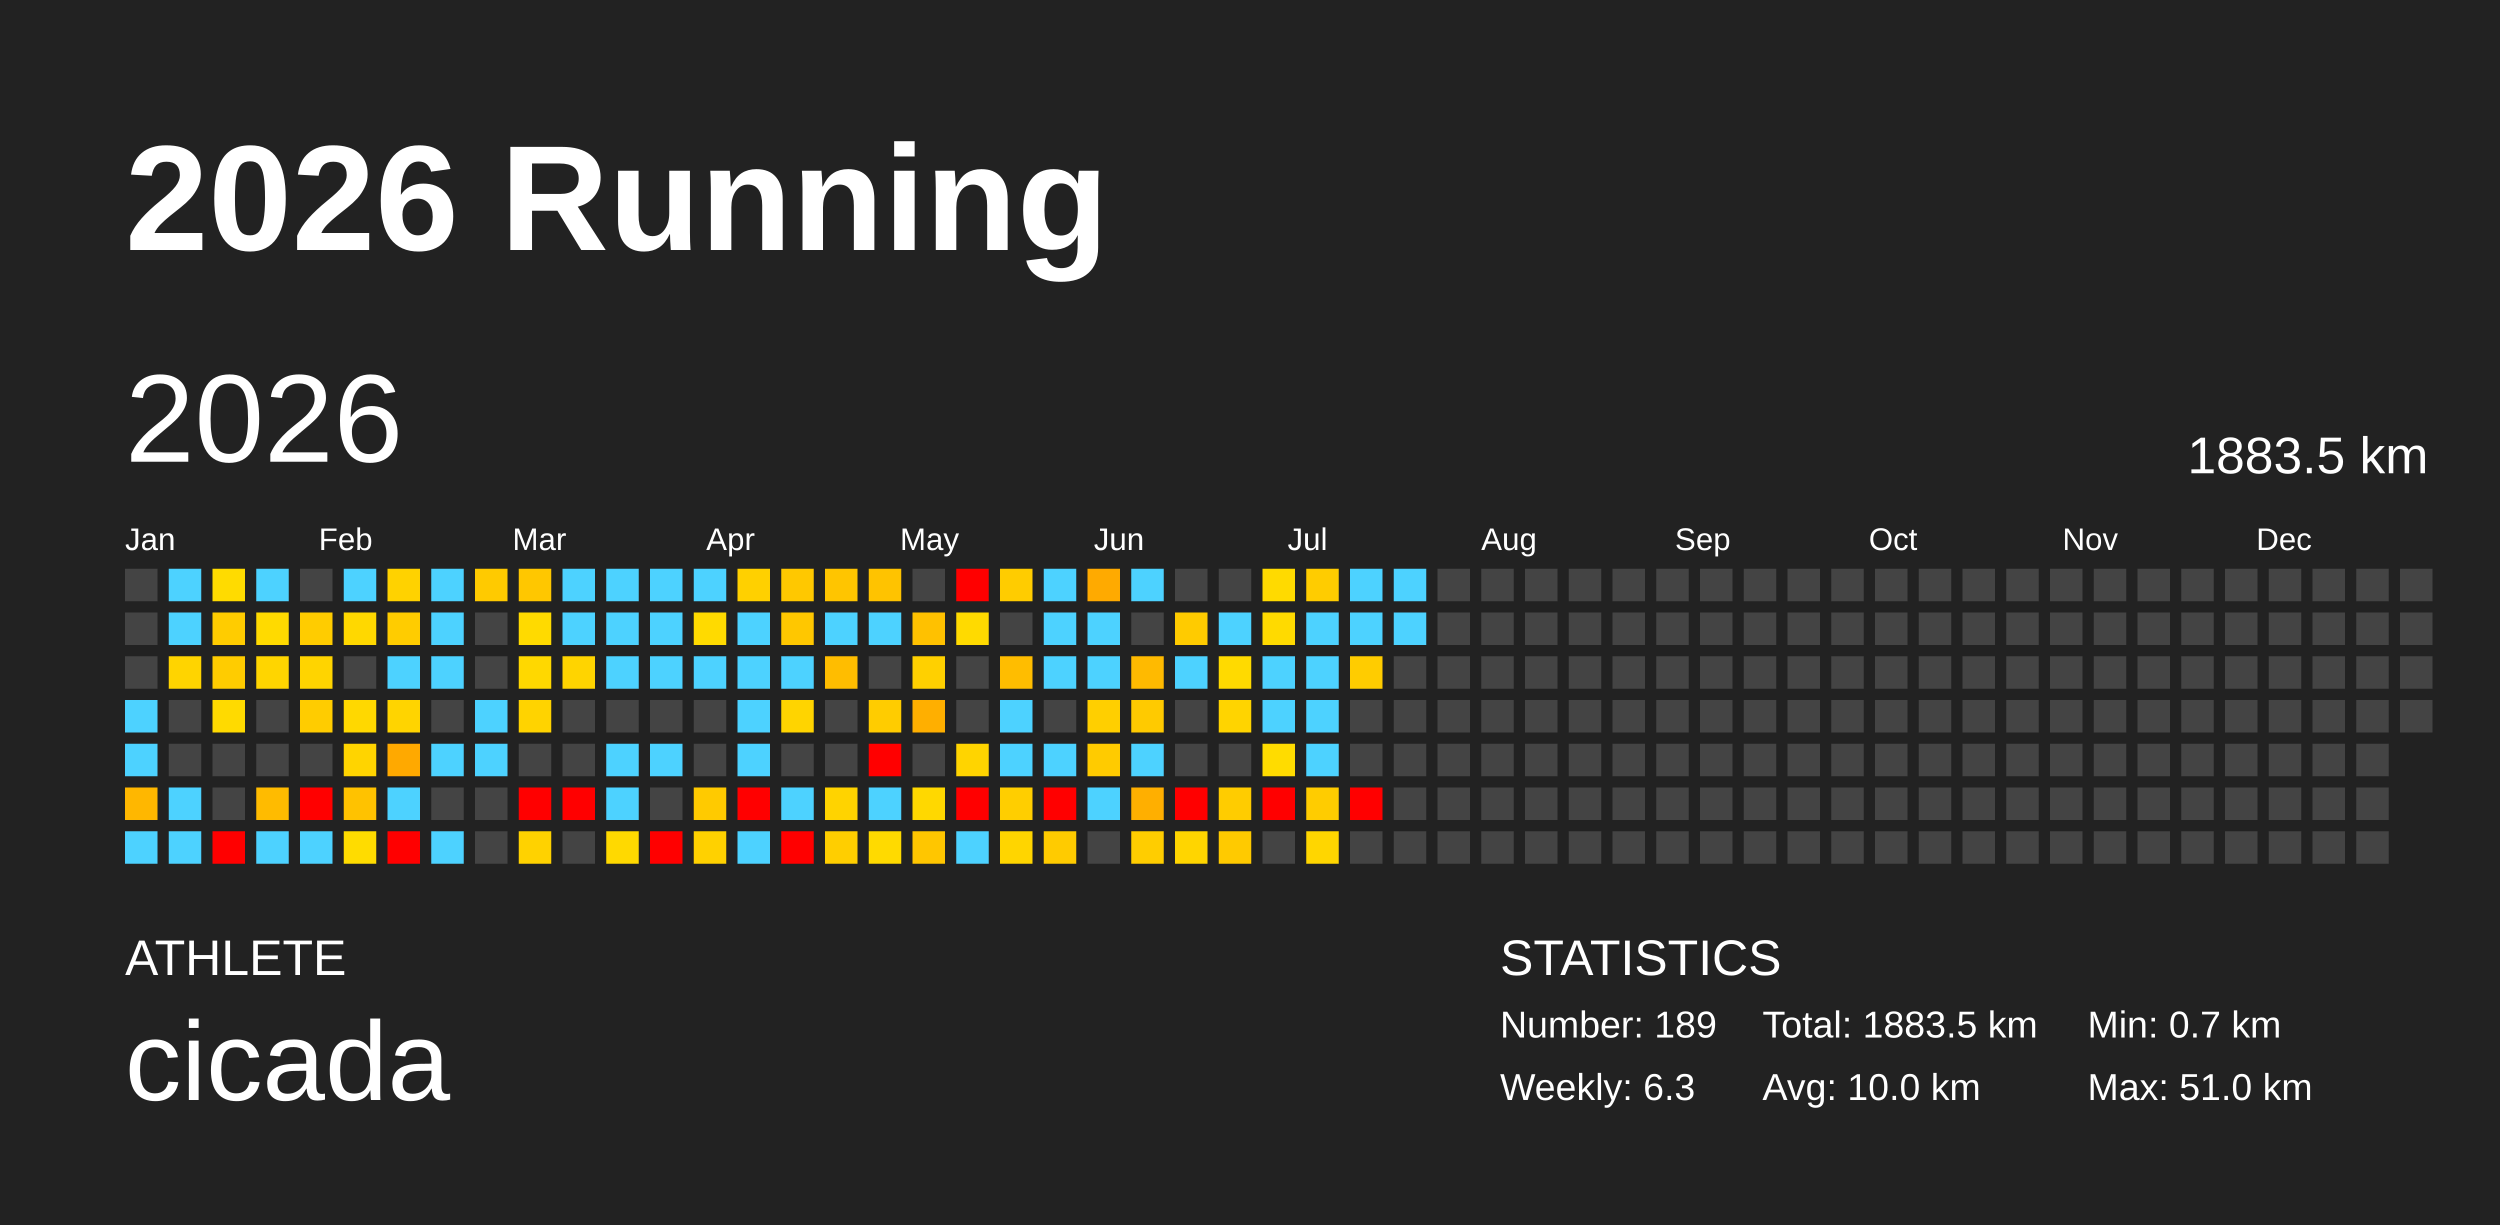
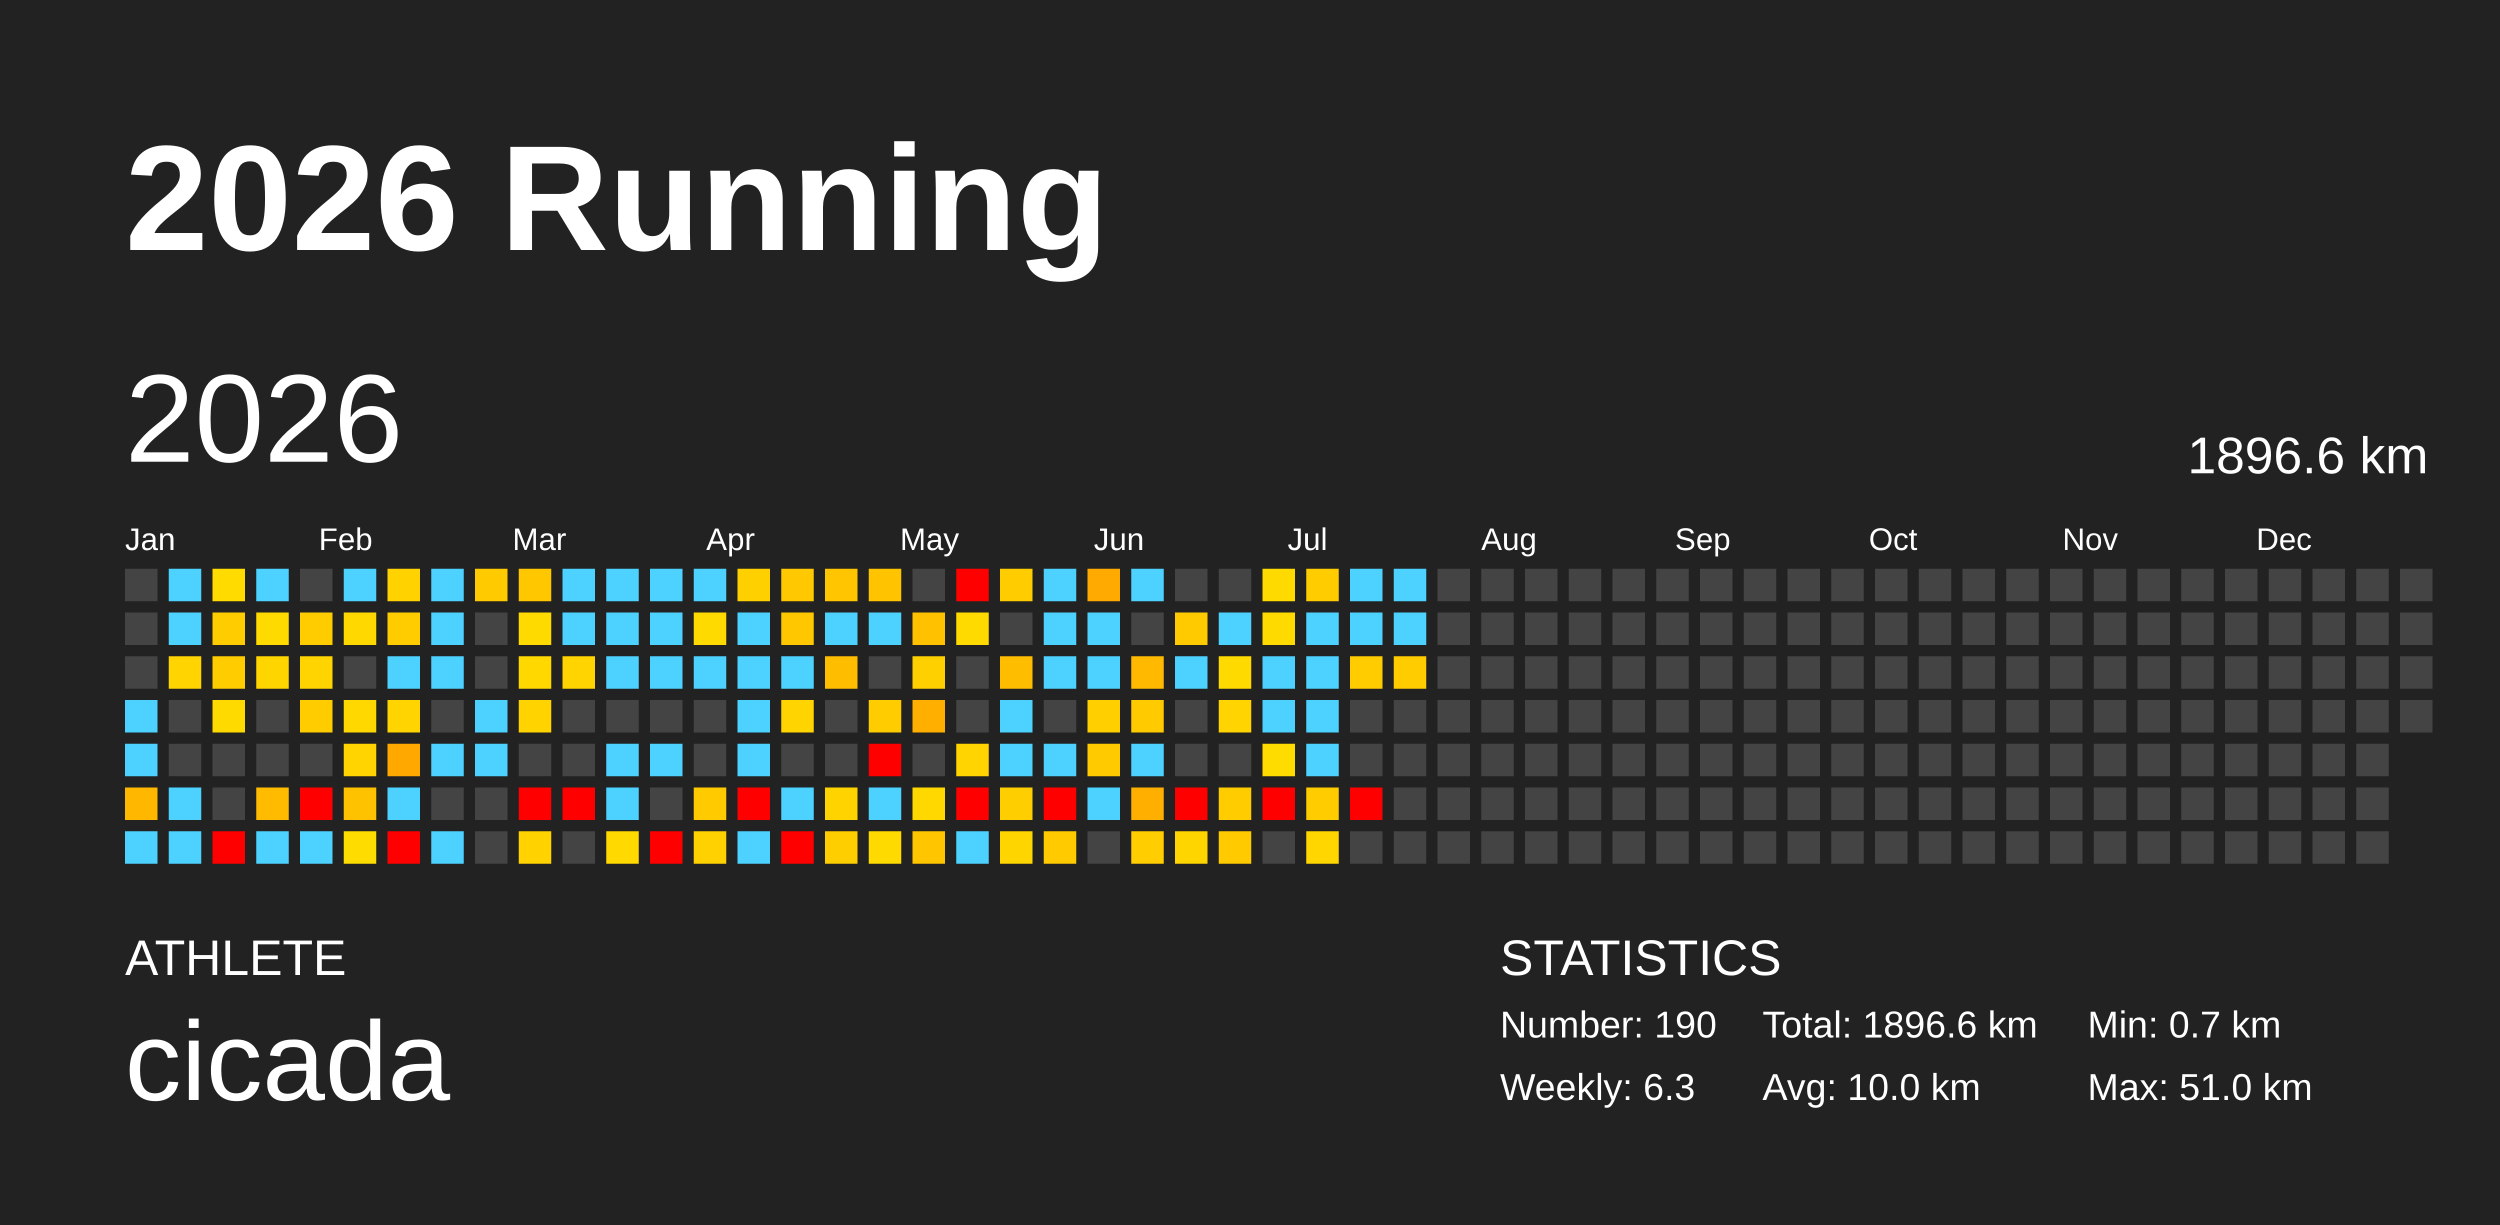
<svg xmlns="http://www.w3.org/2000/svg" baseProfile="full" height="98mm" version="1.1" viewBox="0,0,200,98" width="200mm">
  <defs />
  <rect fill="#222222" height="98" width="200" x="0" y="0" />
  <text fill="#FFFFFF" style="font-size:12px; font-family:Arial; font-weight:bold;" x="10" y="20">2026 Running</text>
  <text fill="#FFFFFF" style="font-size:4px; font-family:Arial" x="10" y="78">ATHLETE</text>
  <text fill="#FFFFFF" style="font-size:9px; font-family:Arial" x="10" y="88">cicada</text>
  <text fill="#FFFFFF" style="font-size:4px; font-family:Arial" x="120" y="78">STATISTICS</text>
-   <text fill="#FFFFFF" style="font-size:3px; font-family:Arial" x="120" y="83">Number: 189</text>
+   <text fill="#FFFFFF" style="font-size:3px; font-family:Arial" x="120" y="83">Number: 190</text>
  <text fill="#FFFFFF" style="font-size:3px; font-family:Arial" x="120" y="88">Weekly: 6.3</text>
-   <text fill="#FFFFFF" style="font-size:3px; font-family:Arial" x="141" y="83">Total: 1883.5 km</text>
+   <text fill="#FFFFFF" style="font-size:3px; font-family:Arial" x="141" y="83">Total: 1896.6 km</text>
  <text fill="#FFFFFF" style="font-size:3px; font-family:Arial" x="141" y="88">Avg: 10.0 km</text>
  <text fill="#FFFFFF" style="font-size:3px; font-family:Arial" x="167" y="83">Min: 0.7 km</text>
  <text fill="#FFFFFF" style="font-size:3px; font-family:Arial" x="167" y="88">Max: 51.0 km</text>
  <text dominant-baseline="hanging" fill="#FFFFFF" style="font-size:10.0px; font-family:Arial;" x="10" y="30">2026</text>
-   <text dominant-baseline="hanging" fill="#FFFFFF" style="font-size:4.125px; font-family:Arial;" x="175" y="35">1883.5 km</text>
+   <text dominant-baseline="hanging" fill="#FFFFFF" style="font-size:4.125px; font-family:Arial;" x="175" y="35">1896.6 km</text>
  <text fill="#FFFFFF" style="font-size:2.5px; font-family:Arial" x="10.0" y="44">Jan</text>
  <text fill="#FFFFFF" style="font-size:2.5px; font-family:Arial" x="25.5" y="44">Feb</text>
  <text fill="#FFFFFF" style="font-size:2.5px; font-family:Arial" x="41.0" y="44">Mar</text>
  <text fill="#FFFFFF" style="font-size:2.5px; font-family:Arial" x="56.5" y="44">Apr</text>
  <text fill="#FFFFFF" style="font-size:2.5px; font-family:Arial" x="72.0" y="44">May</text>
  <text fill="#FFFFFF" style="font-size:2.5px; font-family:Arial" x="87.5" y="44">Jun</text>
  <text fill="#FFFFFF" style="font-size:2.5px; font-family:Arial" x="103.0" y="44">Jul</text>
  <text fill="#FFFFFF" style="font-size:2.5px; font-family:Arial" x="118.5" y="44">Aug</text>
  <text fill="#FFFFFF" style="font-size:2.5px; font-family:Arial" x="134.0" y="44">Sep</text>
  <text fill="#FFFFFF" style="font-size:2.5px; font-family:Arial" x="149.5" y="44">Oct</text>
  <text fill="#FFFFFF" style="font-size:2.5px; font-family:Arial" x="165.0" y="44">Nov</text>
  <text fill="#FFFFFF" style="font-size:2.5px; font-family:Arial" x="180.5" y="44">Dec</text>
  <rect fill="#444444" height="2.6" width="2.6" x="10.0" y="45.5" />
  <rect fill="#444444" height="2.6" width="2.6" x="10.0" y="49.0" />
  <rect fill="#444444" height="2.6" width="2.6" x="10.0" y="52.5" />
  <rect fill="#4dd2ff" height="2.6" width="2.6" x="10.0" y="56.0" />
  <rect fill="#4dd2ff" height="2.6" width="2.6" x="10.0" y="59.5" />
  <rect fill="#ffb700" height="2.6" width="2.6" x="10.0" y="63.0" />
  <rect fill="#4dd2ff" height="2.6" width="2.6" x="10.0" y="66.5" />
  <rect fill="#4dd2ff" height="2.6" width="2.6" x="13.5" y="45.5" />
  <rect fill="#4dd2ff" height="2.6" width="2.6" x="13.5" y="49.0" />
  <rect fill="#ffd400" height="2.6" width="2.6" x="13.5" y="52.5" />
  <rect fill="#444444" height="2.6" width="2.6" x="13.5" y="56.0" />
  <rect fill="#444444" height="2.6" width="2.6" x="13.5" y="59.5" />
  <rect fill="#4dd2ff" height="2.6" width="2.6" x="13.5" y="63.0" />
  <rect fill="#4dd2ff" height="2.6" width="2.6" x="13.5" y="66.5" />
  <rect fill="#ffdb00" height="2.6" width="2.6" x="17.0" y="45.5" />
  <rect fill="#ffcc00" height="2.6" width="2.6" x="17.0" y="49.0" />
  <rect fill="#ffcc00" height="2.6" width="2.6" x="17.0" y="52.5" />
  <rect fill="#ffda00" height="2.6" width="2.6" x="17.0" y="56.0" />
  <rect fill="#444444" height="2.6" width="2.6" x="17.0" y="59.5" />
  <rect fill="#444444" height="2.6" width="2.6" x="17.0" y="63.0" />
  <rect fill="red" height="2.6" width="2.6" x="17.0" y="66.5" />
  <rect fill="#4dd2ff" height="2.6" width="2.6" x="20.5" y="45.5" />
  <rect fill="#ffda00" height="2.6" width="2.6" x="20.5" y="49.0" />
  <rect fill="#ffd500" height="2.6" width="2.6" x="20.5" y="52.5" />
  <rect fill="#444444" height="2.6" width="2.6" x="20.5" y="56.0" />
  <rect fill="#444444" height="2.6" width="2.6" x="20.5" y="59.5" />
  <rect fill="#ffbb00" height="2.6" width="2.6" x="20.5" y="63.0" />
  <rect fill="#4dd2ff" height="2.6" width="2.6" x="20.5" y="66.5" />
  <rect fill="#444444" height="2.6" width="2.6" x="24.0" y="45.5" />
  <rect fill="#ffcc00" height="2.6" width="2.6" x="24.0" y="49.0" />
  <rect fill="#ffd400" height="2.6" width="2.6" x="24.0" y="52.5" />
  <rect fill="#ffcc00" height="2.6" width="2.6" x="24.0" y="56.0" />
  <rect fill="#444444" height="2.6" width="2.6" x="24.0" y="59.5" />
  <rect fill="red" height="2.6" width="2.6" x="24.0" y="63.0" />
  <rect fill="#4dd2ff" height="2.6" width="2.6" x="24.0" y="66.5" />
  <rect fill="#4dd2ff" height="2.6" width="2.6" x="27.5" y="45.5" />
  <rect fill="#ffd800" height="2.6" width="2.6" x="27.5" y="49.0" />
  <rect fill="#444444" height="2.6" width="2.6" x="27.5" y="52.5" />
  <rect fill="#ffd800" height="2.6" width="2.6" x="27.5" y="56.0" />
  <rect fill="#ffd400" height="2.6" width="2.6" x="27.5" y="59.5" />
  <rect fill="#ffc200" height="2.6" width="2.6" x="27.5" y="63.0" />
  <rect fill="#ffdc00" height="2.6" width="2.6" x="27.5" y="66.5" />
  <rect fill="#ffd200" height="2.6" width="2.6" x="31.0" y="45.5" />
  <rect fill="#ffcc00" height="2.6" width="2.6" x="31.0" y="49.0" />
  <rect fill="#4dd2ff" height="2.6" width="2.6" x="31.0" y="52.5" />
  <rect fill="#ffd400" height="2.6" width="2.6" x="31.0" y="56.0" />
  <rect fill="#ffa900" height="2.6" width="2.6" x="31.0" y="59.5" />
  <rect fill="#4dd2ff" height="2.6" width="2.6" x="31.0" y="63.0" />
  <rect fill="red" height="2.6" width="2.6" x="31.0" y="66.5" />
  <rect fill="#4dd2ff" height="2.6" width="2.6" x="34.5" y="45.5" />
  <rect fill="#4dd2ff" height="2.6" width="2.6" x="34.5" y="49.0" />
  <rect fill="#4dd2ff" height="2.6" width="2.6" x="34.5" y="52.5" />
  <rect fill="#444444" height="2.6" width="2.6" x="34.5" y="56.0" />
  <rect fill="#4dd2ff" height="2.6" width="2.6" x="34.5" y="59.5" />
  <rect fill="#444444" height="2.6" width="2.6" x="34.5" y="63.0" />
  <rect fill="#4dd2ff" height="2.6" width="2.6" x="34.5" y="66.5" />
  <rect fill="#ffca00" height="2.6" width="2.6" x="38.0" y="45.5" />
  <rect fill="#444444" height="2.6" width="2.6" x="38.0" y="49.0" />
  <rect fill="#444444" height="2.6" width="2.6" x="38.0" y="52.5" />
  <rect fill="#4dd2ff" height="2.6" width="2.6" x="38.0" y="56.0" />
  <rect fill="#4dd2ff" height="2.6" width="2.6" x="38.0" y="59.5" />
  <rect fill="#444444" height="2.6" width="2.6" x="38.0" y="63.0" />
  <rect fill="#444444" height="2.6" width="2.6" x="38.0" y="66.5" />
  <rect fill="#ffc700" height="2.6" width="2.6" x="41.5" y="45.5" />
  <rect fill="#ffda00" height="2.6" width="2.6" x="41.5" y="49.0" />
  <rect fill="#ffd800" height="2.6" width="2.6" x="41.5" y="52.5" />
  <rect fill="#ffd300" height="2.6" width="2.6" x="41.5" y="56.0" />
  <rect fill="#444444" height="2.6" width="2.6" x="41.5" y="59.5" />
  <rect fill="red" height="2.6" width="2.6" x="41.5" y="63.0" />
  <rect fill="#ffd200" height="2.6" width="2.6" x="41.5" y="66.5" />
  <rect fill="#4dd2ff" height="2.6" width="2.6" x="45.0" y="45.5" />
  <rect fill="#4dd2ff" height="2.6" width="2.6" x="45.0" y="49.0" />
  <rect fill="#ffd400" height="2.6" width="2.6" x="45.0" y="52.5" />
  <rect fill="#444444" height="2.6" width="2.6" x="45.0" y="56.0" />
  <rect fill="#444444" height="2.6" width="2.6" x="45.0" y="59.5" />
  <rect fill="red" height="2.6" width="2.6" x="45.0" y="63.0" />
  <rect fill="#444444" height="2.6" width="2.6" x="45.0" y="66.5" />
  <rect fill="#4dd2ff" height="2.6" width="2.6" x="48.5" y="45.5" />
  <rect fill="#4dd2ff" height="2.6" width="2.6" x="48.5" y="49.0" />
  <rect fill="#4dd2ff" height="2.6" width="2.6" x="48.5" y="52.5" />
  <rect fill="#444444" height="2.6" width="2.6" x="48.5" y="56.0" />
  <rect fill="#4dd2ff" height="2.6" width="2.6" x="48.5" y="59.5" />
  <rect fill="#4dd2ff" height="2.6" width="2.6" x="48.5" y="63.0" />
  <rect fill="#ffd900" height="2.6" width="2.6" x="48.5" y="66.5" />
  <rect fill="#4dd2ff" height="2.6" width="2.6" x="52.0" y="45.5" />
  <rect fill="#4dd2ff" height="2.6" width="2.6" x="52.0" y="49.0" />
  <rect fill="#4dd2ff" height="2.6" width="2.6" x="52.0" y="52.5" />
  <rect fill="#444444" height="2.6" width="2.6" x="52.0" y="56.0" />
  <rect fill="#4dd2ff" height="2.6" width="2.6" x="52.0" y="59.5" />
  <rect fill="#444444" height="2.6" width="2.6" x="52.0" y="63.0" />
  <rect fill="red" height="2.6" width="2.6" x="52.0" y="66.5" />
  <rect fill="#4dd2ff" height="2.6" width="2.6" x="55.5" y="45.5" />
  <rect fill="#ffda00" height="2.6" width="2.6" x="55.5" y="49.0" />
  <rect fill="#4dd2ff" height="2.6" width="2.6" x="55.5" y="52.5" />
  <rect fill="#444444" height="2.6" width="2.6" x="55.5" y="56.0" />
  <rect fill="#444444" height="2.6" width="2.6" x="55.5" y="59.5" />
  <rect fill="#ffca00" height="2.6" width="2.6" x="55.5" y="63.0" />
  <rect fill="#ffd100" height="2.6" width="2.6" x="55.5" y="66.5" />
  <rect fill="#ffd000" height="2.6" width="2.6" x="59.0" y="45.5" />
  <rect fill="#4dd2ff" height="2.6" width="2.6" x="59.0" y="49.0" />
  <rect fill="#4dd2ff" height="2.6" width="2.6" x="59.0" y="52.5" />
  <rect fill="#4dd2ff" height="2.6" width="2.6" x="59.0" y="56.0" />
  <rect fill="#4dd2ff" height="2.6" width="2.6" x="59.0" y="59.5" />
  <rect fill="red" height="2.6" width="2.6" x="59.0" y="63.0" />
  <rect fill="#4dd2ff" height="2.6" width="2.6" x="59.0" y="66.5" />
  <rect fill="#ffc800" height="2.6" width="2.6" x="62.5" y="45.5" />
  <rect fill="#ffc700" height="2.6" width="2.6" x="62.5" y="49.0" />
  <rect fill="#4dd2ff" height="2.6" width="2.6" x="62.5" y="52.5" />
  <rect fill="#ffd400" height="2.6" width="2.6" x="62.5" y="56.0" />
  <rect fill="#444444" height="2.6" width="2.6" x="62.5" y="59.5" />
  <rect fill="#4dd2ff" height="2.6" width="2.6" x="62.5" y="63.0" />
  <rect fill="red" height="2.6" width="2.6" x="62.5" y="66.5" />
  <rect fill="#ffc500" height="2.6" width="2.6" x="66.0" y="45.5" />
  <rect fill="#4dd2ff" height="2.6" width="2.6" x="66.0" y="49.0" />
  <rect fill="#ffbd00" height="2.6" width="2.6" x="66.0" y="52.5" />
  <rect fill="#444444" height="2.6" width="2.6" x="66.0" y="56.0" />
  <rect fill="#444444" height="2.6" width="2.6" x="66.0" y="59.5" />
  <rect fill="#ffd300" height="2.6" width="2.6" x="66.0" y="63.0" />
  <rect fill="#ffce00" height="2.6" width="2.6" x="66.0" y="66.5" />
  <rect fill="#ffc300" height="2.6" width="2.6" x="69.5" y="45.5" />
  <rect fill="#4dd2ff" height="2.6" width="2.6" x="69.5" y="49.0" />
  <rect fill="#444444" height="2.6" width="2.6" x="69.5" y="52.5" />
  <rect fill="#ffcc00" height="2.6" width="2.6" x="69.5" y="56.0" />
  <rect fill="red" height="2.6" width="2.6" x="69.5" y="59.5" />
  <rect fill="#4dd2ff" height="2.6" width="2.6" x="69.5" y="63.0" />
  <rect fill="#ffda00" height="2.6" width="2.6" x="69.5" y="66.5" />
  <rect fill="#444444" height="2.6" width="2.6" x="73.0" y="45.5" />
  <rect fill="#ffc100" height="2.6" width="2.6" x="73.0" y="49.0" />
  <rect fill="#ffd000" height="2.6" width="2.6" x="73.0" y="52.5" />
  <rect fill="#ffaf00" height="2.6" width="2.6" x="73.0" y="56.0" />
  <rect fill="#444444" height="2.6" width="2.6" x="73.0" y="59.5" />
  <rect fill="#ffd800" height="2.6" width="2.6" x="73.0" y="63.0" />
  <rect fill="#ffc600" height="2.6" width="2.6" x="73.0" y="66.5" />
  <rect fill="red" height="2.6" width="2.6" x="76.5" y="45.5" />
  <rect fill="#ffda00" height="2.6" width="2.6" x="76.5" y="49.0" />
  <rect fill="#444444" height="2.6" width="2.6" x="76.5" y="52.5" />
  <rect fill="#444444" height="2.6" width="2.6" x="76.5" y="56.0" />
  <rect fill="#ffd400" height="2.6" width="2.6" x="76.5" y="59.5" />
  <rect fill="red" height="2.6" width="2.6" x="76.5" y="63.0" />
  <rect fill="#4dd2ff" height="2.6" width="2.6" x="76.5" y="66.5" />
  <rect fill="#ffcc00" height="2.6" width="2.6" x="80.0" y="45.5" />
  <rect fill="#444444" height="2.6" width="2.6" x="80.0" y="49.0" />
  <rect fill="#ffbd00" height="2.6" width="2.6" x="80.0" y="52.5" />
  <rect fill="#4dd2ff" height="2.6" width="2.6" x="80.0" y="56.0" />
  <rect fill="#4dd2ff" height="2.6" width="2.6" x="80.0" y="59.5" />
  <rect fill="#ffce00" height="2.6" width="2.6" x="80.0" y="63.0" />
  <rect fill="#ffd500" height="2.6" width="2.6" x="80.0" y="66.5" />
  <rect fill="#4dd2ff" height="2.6" width="2.6" x="83.5" y="45.5" />
  <rect fill="#4dd2ff" height="2.6" width="2.6" x="83.5" y="49.0" />
  <rect fill="#4dd2ff" height="2.6" width="2.6" x="83.5" y="52.5" />
  <rect fill="#444444" height="2.6" width="2.6" x="83.5" y="56.0" />
  <rect fill="#4dd2ff" height="2.6" width="2.6" x="83.5" y="59.5" />
  <rect fill="red" height="2.6" width="2.6" x="83.5" y="63.0" />
  <rect fill="#ffcb00" height="2.6" width="2.6" x="83.5" y="66.5" />
  <rect fill="#ffaa00" height="2.6" width="2.6" x="87.0" y="45.5" />
  <rect fill="#4dd2ff" height="2.6" width="2.6" x="87.0" y="49.0" />
  <rect fill="#4dd2ff" height="2.6" width="2.6" x="87.0" y="52.5" />
  <rect fill="#ffcf00" height="2.6" width="2.6" x="87.0" y="56.0" />
  <rect fill="#ffcb00" height="2.6" width="2.6" x="87.0" y="59.5" />
  <rect fill="#4dd2ff" height="2.6" width="2.6" x="87.0" y="63.0" />
  <rect fill="#444444" height="2.6" width="2.6" x="87.0" y="66.5" />
  <rect fill="#4dd2ff" height="2.6" width="2.6" x="90.5" y="45.5" />
  <rect fill="#444444" height="2.6" width="2.6" x="90.5" y="49.0" />
  <rect fill="#ffba00" height="2.6" width="2.6" x="90.5" y="52.5" />
  <rect fill="#ffca00" height="2.6" width="2.6" x="90.5" y="56.0" />
  <rect fill="#4dd2ff" height="2.6" width="2.6" x="90.5" y="59.5" />
  <rect fill="#ffaf00" height="2.6" width="2.6" x="90.5" y="63.0" />
  <rect fill="#ffcd00" height="2.6" width="2.6" x="90.5" y="66.5" />
  <rect fill="#444444" height="2.6" width="2.6" x="94.0" y="45.5" />
  <rect fill="#ffcb00" height="2.6" width="2.6" x="94.0" y="49.0" />
  <rect fill="#4dd2ff" height="2.6" width="2.6" x="94.0" y="52.5" />
  <rect fill="#444444" height="2.6" width="2.6" x="94.0" y="56.0" />
  <rect fill="#444444" height="2.6" width="2.6" x="94.0" y="59.5" />
  <rect fill="red" height="2.6" width="2.6" x="94.0" y="63.0" />
  <rect fill="#ffd500" height="2.6" width="2.6" x="94.0" y="66.5" />
  <rect fill="#444444" height="2.6" width="2.6" x="97.5" y="45.5" />
  <rect fill="#4dd2ff" height="2.6" width="2.6" x="97.5" y="49.0" />
  <rect fill="#ffda00" height="2.6" width="2.6" x="97.5" y="52.5" />
  <rect fill="#ffd400" height="2.6" width="2.6" x="97.5" y="56.0" />
  <rect fill="#444444" height="2.6" width="2.6" x="97.5" y="59.5" />
  <rect fill="#ffcc00" height="2.6" width="2.6" x="97.5" y="63.0" />
  <rect fill="#ffca00" height="2.6" width="2.6" x="97.5" y="66.5" />
  <rect fill="#ffda00" height="2.6" width="2.6" x="101.0" y="45.5" />
  <rect fill="#ffda00" height="2.6" width="2.6" x="101.0" y="49.0" />
  <rect fill="#4dd2ff" height="2.6" width="2.6" x="101.0" y="52.5" />
  <rect fill="#4dd2ff" height="2.6" width="2.6" x="101.0" y="56.0" />
  <rect fill="#ffdc00" height="2.6" width="2.6" x="101.0" y="59.5" />
  <rect fill="red" height="2.6" width="2.6" x="101.0" y="63.0" />
  <rect fill="#444444" height="2.6" width="2.6" x="101.0" y="66.5" />
  <rect fill="#ffcc00" height="2.6" width="2.6" x="104.5" y="45.5" />
  <rect fill="#4dd2ff" height="2.6" width="2.6" x="104.5" y="49.0" />
  <rect fill="#4dd2ff" height="2.6" width="2.6" x="104.5" y="52.5" />
  <rect fill="#4dd2ff" height="2.6" width="2.6" x="104.5" y="56.0" />
  <rect fill="#4dd2ff" height="2.6" width="2.6" x="104.5" y="59.5" />
  <rect fill="#ffcc00" height="2.6" width="2.6" x="104.5" y="63.0" />
  <rect fill="#ffd600" height="2.6" width="2.6" x="104.5" y="66.5" />
  <rect fill="#4dd2ff" height="2.6" width="2.6" x="108.0" y="45.5" />
  <rect fill="#4dd2ff" height="2.6" width="2.6" x="108.0" y="49.0" />
  <rect fill="#ffcc00" height="2.6" width="2.6" x="108.0" y="52.5" />
  <rect fill="#444444" height="2.6" width="2.6" x="108.0" y="56.0" />
  <rect fill="#444444" height="2.6" width="2.6" x="108.0" y="59.5" />
  <rect fill="red" height="2.6" width="2.6" x="108.0" y="63.0" />
  <rect fill="#444444" height="2.6" width="2.6" x="108.0" y="66.5" />
  <rect fill="#4dd2ff" height="2.6" width="2.6" x="111.5" y="45.5" />
  <rect fill="#4dd2ff" height="2.6" width="2.6" x="111.5" y="49.0" />
-   <rect fill="#444444" height="2.6" width="2.6" x="111.5" y="52.5" />
+   <rect fill="#ffcc00" height="2.6" width="2.6" x="111.5" y="52.5" />
  <rect fill="#444444" height="2.6" width="2.6" x="111.5" y="56.0" />
  <rect fill="#444444" height="2.6" width="2.6" x="111.5" y="59.5" />
  <rect fill="#444444" height="2.6" width="2.6" x="111.5" y="63.0" />
  <rect fill="#444444" height="2.6" width="2.6" x="111.5" y="66.5" />
  <rect fill="#444444" height="2.6" width="2.6" x="115.0" y="45.5" />
  <rect fill="#444444" height="2.6" width="2.6" x="115.0" y="49.0" />
  <rect fill="#444444" height="2.6" width="2.6" x="115.0" y="52.5" />
  <rect fill="#444444" height="2.6" width="2.6" x="115.0" y="56.0" />
  <rect fill="#444444" height="2.6" width="2.6" x="115.0" y="59.5" />
  <rect fill="#444444" height="2.6" width="2.6" x="115.0" y="63.0" />
  <rect fill="#444444" height="2.6" width="2.6" x="115.0" y="66.5" />
  <rect fill="#444444" height="2.6" width="2.6" x="118.5" y="45.5" />
  <rect fill="#444444" height="2.6" width="2.6" x="118.5" y="49.0" />
  <rect fill="#444444" height="2.6" width="2.6" x="118.5" y="52.5" />
  <rect fill="#444444" height="2.6" width="2.6" x="118.5" y="56.0" />
  <rect fill="#444444" height="2.6" width="2.6" x="118.5" y="59.5" />
  <rect fill="#444444" height="2.6" width="2.6" x="118.5" y="63.0" />
  <rect fill="#444444" height="2.6" width="2.6" x="118.5" y="66.5" />
  <rect fill="#444444" height="2.6" width="2.6" x="122.0" y="45.5" />
  <rect fill="#444444" height="2.6" width="2.6" x="122.0" y="49.0" />
  <rect fill="#444444" height="2.6" width="2.6" x="122.0" y="52.5" />
  <rect fill="#444444" height="2.6" width="2.6" x="122.0" y="56.0" />
  <rect fill="#444444" height="2.6" width="2.6" x="122.0" y="59.5" />
  <rect fill="#444444" height="2.6" width="2.6" x="122.0" y="63.0" />
  <rect fill="#444444" height="2.6" width="2.6" x="122.0" y="66.5" />
  <rect fill="#444444" height="2.6" width="2.6" x="125.5" y="45.5" />
  <rect fill="#444444" height="2.6" width="2.6" x="125.5" y="49.0" />
  <rect fill="#444444" height="2.6" width="2.6" x="125.5" y="52.5" />
  <rect fill="#444444" height="2.6" width="2.6" x="125.5" y="56.0" />
  <rect fill="#444444" height="2.6" width="2.6" x="125.5" y="59.5" />
  <rect fill="#444444" height="2.6" width="2.6" x="125.5" y="63.0" />
  <rect fill="#444444" height="2.6" width="2.6" x="125.5" y="66.5" />
  <rect fill="#444444" height="2.6" width="2.6" x="129.0" y="45.5" />
  <rect fill="#444444" height="2.6" width="2.6" x="129.0" y="49.0" />
  <rect fill="#444444" height="2.6" width="2.6" x="129.0" y="52.5" />
  <rect fill="#444444" height="2.6" width="2.6" x="129.0" y="56.0" />
  <rect fill="#444444" height="2.6" width="2.6" x="129.0" y="59.5" />
  <rect fill="#444444" height="2.6" width="2.6" x="129.0" y="63.0" />
  <rect fill="#444444" height="2.6" width="2.6" x="129.0" y="66.5" />
  <rect fill="#444444" height="2.6" width="2.6" x="132.5" y="45.5" />
  <rect fill="#444444" height="2.6" width="2.6" x="132.5" y="49.0" />
  <rect fill="#444444" height="2.6" width="2.6" x="132.5" y="52.5" />
  <rect fill="#444444" height="2.6" width="2.6" x="132.5" y="56.0" />
  <rect fill="#444444" height="2.6" width="2.6" x="132.5" y="59.5" />
  <rect fill="#444444" height="2.6" width="2.6" x="132.5" y="63.0" />
  <rect fill="#444444" height="2.6" width="2.6" x="132.5" y="66.5" />
  <rect fill="#444444" height="2.6" width="2.6" x="136.0" y="45.5" />
  <rect fill="#444444" height="2.6" width="2.6" x="136.0" y="49.0" />
  <rect fill="#444444" height="2.6" width="2.6" x="136.0" y="52.5" />
  <rect fill="#444444" height="2.6" width="2.6" x="136.0" y="56.0" />
  <rect fill="#444444" height="2.6" width="2.6" x="136.0" y="59.5" />
  <rect fill="#444444" height="2.6" width="2.6" x="136.0" y="63.0" />
  <rect fill="#444444" height="2.6" width="2.6" x="136.0" y="66.5" />
  <rect fill="#444444" height="2.6" width="2.6" x="139.5" y="45.5" />
  <rect fill="#444444" height="2.6" width="2.6" x="139.5" y="49.0" />
  <rect fill="#444444" height="2.6" width="2.6" x="139.5" y="52.5" />
  <rect fill="#444444" height="2.6" width="2.6" x="139.5" y="56.0" />
  <rect fill="#444444" height="2.6" width="2.6" x="139.5" y="59.5" />
  <rect fill="#444444" height="2.6" width="2.6" x="139.5" y="63.0" />
  <rect fill="#444444" height="2.6" width="2.6" x="139.5" y="66.5" />
  <rect fill="#444444" height="2.6" width="2.6" x="143.0" y="45.5" />
  <rect fill="#444444" height="2.6" width="2.6" x="143.0" y="49.0" />
  <rect fill="#444444" height="2.6" width="2.6" x="143.0" y="52.5" />
  <rect fill="#444444" height="2.6" width="2.6" x="143.0" y="56.0" />
  <rect fill="#444444" height="2.6" width="2.6" x="143.0" y="59.5" />
  <rect fill="#444444" height="2.6" width="2.6" x="143.0" y="63.0" />
  <rect fill="#444444" height="2.6" width="2.6" x="143.0" y="66.5" />
  <rect fill="#444444" height="2.6" width="2.6" x="146.5" y="45.5" />
  <rect fill="#444444" height="2.6" width="2.6" x="146.5" y="49.0" />
  <rect fill="#444444" height="2.6" width="2.6" x="146.5" y="52.5" />
  <rect fill="#444444" height="2.6" width="2.6" x="146.5" y="56.0" />
  <rect fill="#444444" height="2.6" width="2.6" x="146.5" y="59.5" />
  <rect fill="#444444" height="2.6" width="2.6" x="146.5" y="63.0" />
  <rect fill="#444444" height="2.6" width="2.6" x="146.5" y="66.5" />
  <rect fill="#444444" height="2.6" width="2.6" x="150.0" y="45.5" />
  <rect fill="#444444" height="2.6" width="2.6" x="150.0" y="49.0" />
  <rect fill="#444444" height="2.6" width="2.6" x="150.0" y="52.5" />
  <rect fill="#444444" height="2.6" width="2.6" x="150.0" y="56.0" />
  <rect fill="#444444" height="2.6" width="2.6" x="150.0" y="59.5" />
  <rect fill="#444444" height="2.6" width="2.6" x="150.0" y="63.0" />
  <rect fill="#444444" height="2.6" width="2.6" x="150.0" y="66.5" />
  <rect fill="#444444" height="2.6" width="2.6" x="153.5" y="45.5" />
  <rect fill="#444444" height="2.6" width="2.6" x="153.5" y="49.0" />
  <rect fill="#444444" height="2.6" width="2.6" x="153.5" y="52.5" />
  <rect fill="#444444" height="2.6" width="2.6" x="153.5" y="56.0" />
  <rect fill="#444444" height="2.6" width="2.6" x="153.5" y="59.5" />
  <rect fill="#444444" height="2.6" width="2.6" x="153.5" y="63.0" />
  <rect fill="#444444" height="2.6" width="2.6" x="153.5" y="66.5" />
  <rect fill="#444444" height="2.6" width="2.6" x="157.0" y="45.5" />
  <rect fill="#444444" height="2.6" width="2.6" x="157.0" y="49.0" />
  <rect fill="#444444" height="2.6" width="2.6" x="157.0" y="52.5" />
  <rect fill="#444444" height="2.6" width="2.6" x="157.0" y="56.0" />
  <rect fill="#444444" height="2.6" width="2.6" x="157.0" y="59.5" />
  <rect fill="#444444" height="2.6" width="2.6" x="157.0" y="63.0" />
  <rect fill="#444444" height="2.6" width="2.6" x="157.0" y="66.5" />
  <rect fill="#444444" height="2.6" width="2.6" x="160.5" y="45.5" />
  <rect fill="#444444" height="2.6" width="2.6" x="160.5" y="49.0" />
  <rect fill="#444444" height="2.6" width="2.6" x="160.5" y="52.5" />
  <rect fill="#444444" height="2.6" width="2.6" x="160.5" y="56.0" />
  <rect fill="#444444" height="2.6" width="2.6" x="160.5" y="59.5" />
  <rect fill="#444444" height="2.6" width="2.6" x="160.5" y="63.0" />
  <rect fill="#444444" height="2.6" width="2.6" x="160.5" y="66.5" />
  <rect fill="#444444" height="2.6" width="2.6" x="164.0" y="45.5" />
  <rect fill="#444444" height="2.6" width="2.6" x="164.0" y="49.0" />
  <rect fill="#444444" height="2.6" width="2.6" x="164.0" y="52.5" />
  <rect fill="#444444" height="2.6" width="2.6" x="164.0" y="56.0" />
  <rect fill="#444444" height="2.6" width="2.6" x="164.0" y="59.5" />
  <rect fill="#444444" height="2.6" width="2.6" x="164.0" y="63.0" />
  <rect fill="#444444" height="2.6" width="2.6" x="164.0" y="66.5" />
  <rect fill="#444444" height="2.6" width="2.6" x="167.5" y="45.5" />
  <rect fill="#444444" height="2.6" width="2.6" x="167.5" y="49.0" />
  <rect fill="#444444" height="2.6" width="2.6" x="167.5" y="52.5" />
  <rect fill="#444444" height="2.6" width="2.6" x="167.5" y="56.0" />
  <rect fill="#444444" height="2.6" width="2.6" x="167.5" y="59.5" />
  <rect fill="#444444" height="2.6" width="2.6" x="167.5" y="63.0" />
  <rect fill="#444444" height="2.6" width="2.6" x="167.5" y="66.5" />
  <rect fill="#444444" height="2.6" width="2.6" x="171.0" y="45.5" />
  <rect fill="#444444" height="2.6" width="2.6" x="171.0" y="49.0" />
  <rect fill="#444444" height="2.6" width="2.6" x="171.0" y="52.5" />
  <rect fill="#444444" height="2.6" width="2.6" x="171.0" y="56.0" />
  <rect fill="#444444" height="2.6" width="2.6" x="171.0" y="59.5" />
  <rect fill="#444444" height="2.6" width="2.6" x="171.0" y="63.0" />
  <rect fill="#444444" height="2.6" width="2.6" x="171.0" y="66.5" />
  <rect fill="#444444" height="2.6" width="2.6" x="174.5" y="45.5" />
  <rect fill="#444444" height="2.6" width="2.6" x="174.5" y="49.0" />
  <rect fill="#444444" height="2.6" width="2.6" x="174.5" y="52.5" />
  <rect fill="#444444" height="2.6" width="2.6" x="174.5" y="56.0" />
  <rect fill="#444444" height="2.6" width="2.6" x="174.5" y="59.5" />
  <rect fill="#444444" height="2.6" width="2.6" x="174.5" y="63.0" />
  <rect fill="#444444" height="2.6" width="2.6" x="174.5" y="66.5" />
  <rect fill="#444444" height="2.6" width="2.6" x="178.0" y="45.5" />
  <rect fill="#444444" height="2.6" width="2.6" x="178.0" y="49.0" />
  <rect fill="#444444" height="2.6" width="2.6" x="178.0" y="52.5" />
  <rect fill="#444444" height="2.6" width="2.6" x="178.0" y="56.0" />
  <rect fill="#444444" height="2.6" width="2.6" x="178.0" y="59.5" />
  <rect fill="#444444" height="2.6" width="2.6" x="178.0" y="63.0" />
  <rect fill="#444444" height="2.6" width="2.6" x="178.0" y="66.5" />
  <rect fill="#444444" height="2.6" width="2.6" x="181.5" y="45.5" />
  <rect fill="#444444" height="2.6" width="2.6" x="181.5" y="49.0" />
  <rect fill="#444444" height="2.6" width="2.6" x="181.5" y="52.5" />
  <rect fill="#444444" height="2.6" width="2.6" x="181.5" y="56.0" />
  <rect fill="#444444" height="2.6" width="2.6" x="181.5" y="59.5" />
  <rect fill="#444444" height="2.6" width="2.6" x="181.5" y="63.0" />
  <rect fill="#444444" height="2.6" width="2.6" x="181.5" y="66.5" />
  <rect fill="#444444" height="2.6" width="2.6" x="185.0" y="45.5" />
  <rect fill="#444444" height="2.6" width="2.6" x="185.0" y="49.0" />
  <rect fill="#444444" height="2.6" width="2.6" x="185.0" y="52.5" />
  <rect fill="#444444" height="2.6" width="2.6" x="185.0" y="56.0" />
  <rect fill="#444444" height="2.6" width="2.6" x="185.0" y="59.5" />
  <rect fill="#444444" height="2.6" width="2.6" x="185.0" y="63.0" />
  <rect fill="#444444" height="2.6" width="2.6" x="185.0" y="66.5" />
  <rect fill="#444444" height="2.6" width="2.6" x="188.5" y="45.5" />
  <rect fill="#444444" height="2.6" width="2.6" x="188.5" y="49.0" />
  <rect fill="#444444" height="2.6" width="2.6" x="188.5" y="52.5" />
  <rect fill="#444444" height="2.6" width="2.6" x="188.5" y="56.0" />
  <rect fill="#444444" height="2.6" width="2.6" x="188.5" y="59.5" />
  <rect fill="#444444" height="2.6" width="2.6" x="188.5" y="63.0" />
  <rect fill="#444444" height="2.6" width="2.6" x="188.5" y="66.5" />
  <rect fill="#444444" height="2.6" width="2.6" x="192.0" y="45.5" />
  <rect fill="#444444" height="2.6" width="2.6" x="192.0" y="49.0" />
  <rect fill="#444444" height="2.6" width="2.6" x="192.0" y="52.5" />
  <rect fill="#444444" height="2.6" width="2.6" x="192.0" y="56.0" />
</svg>
